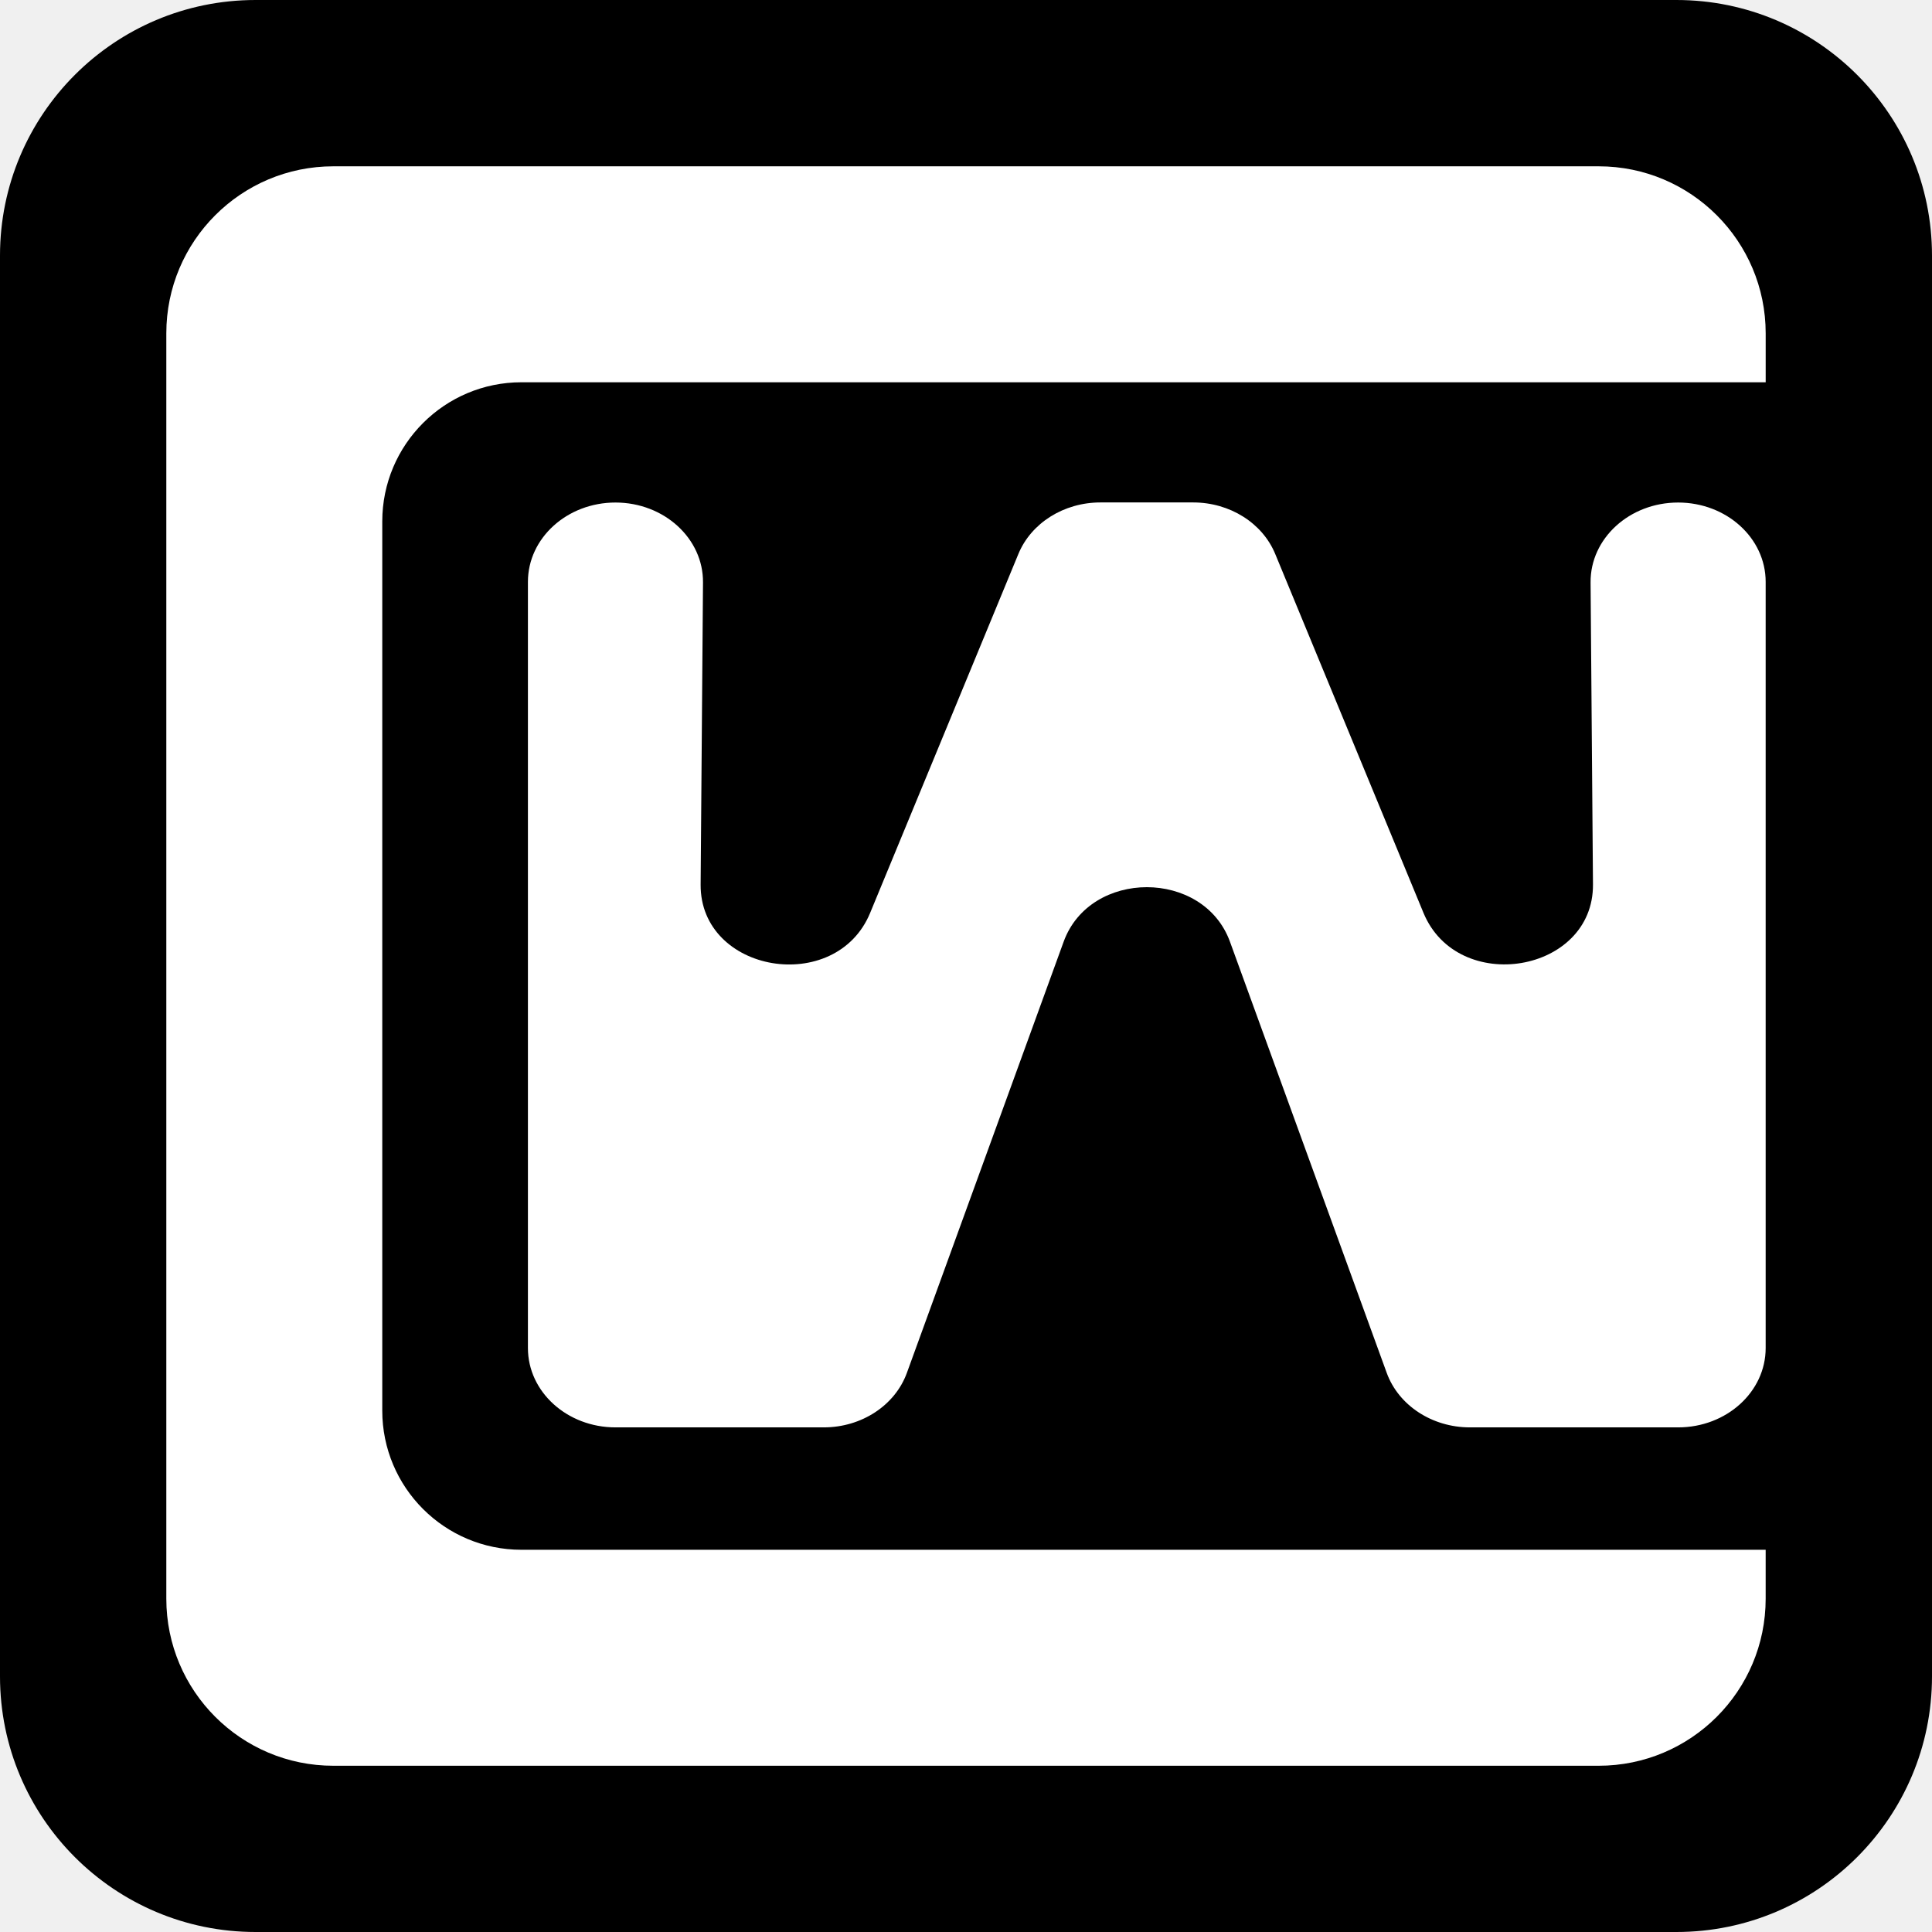
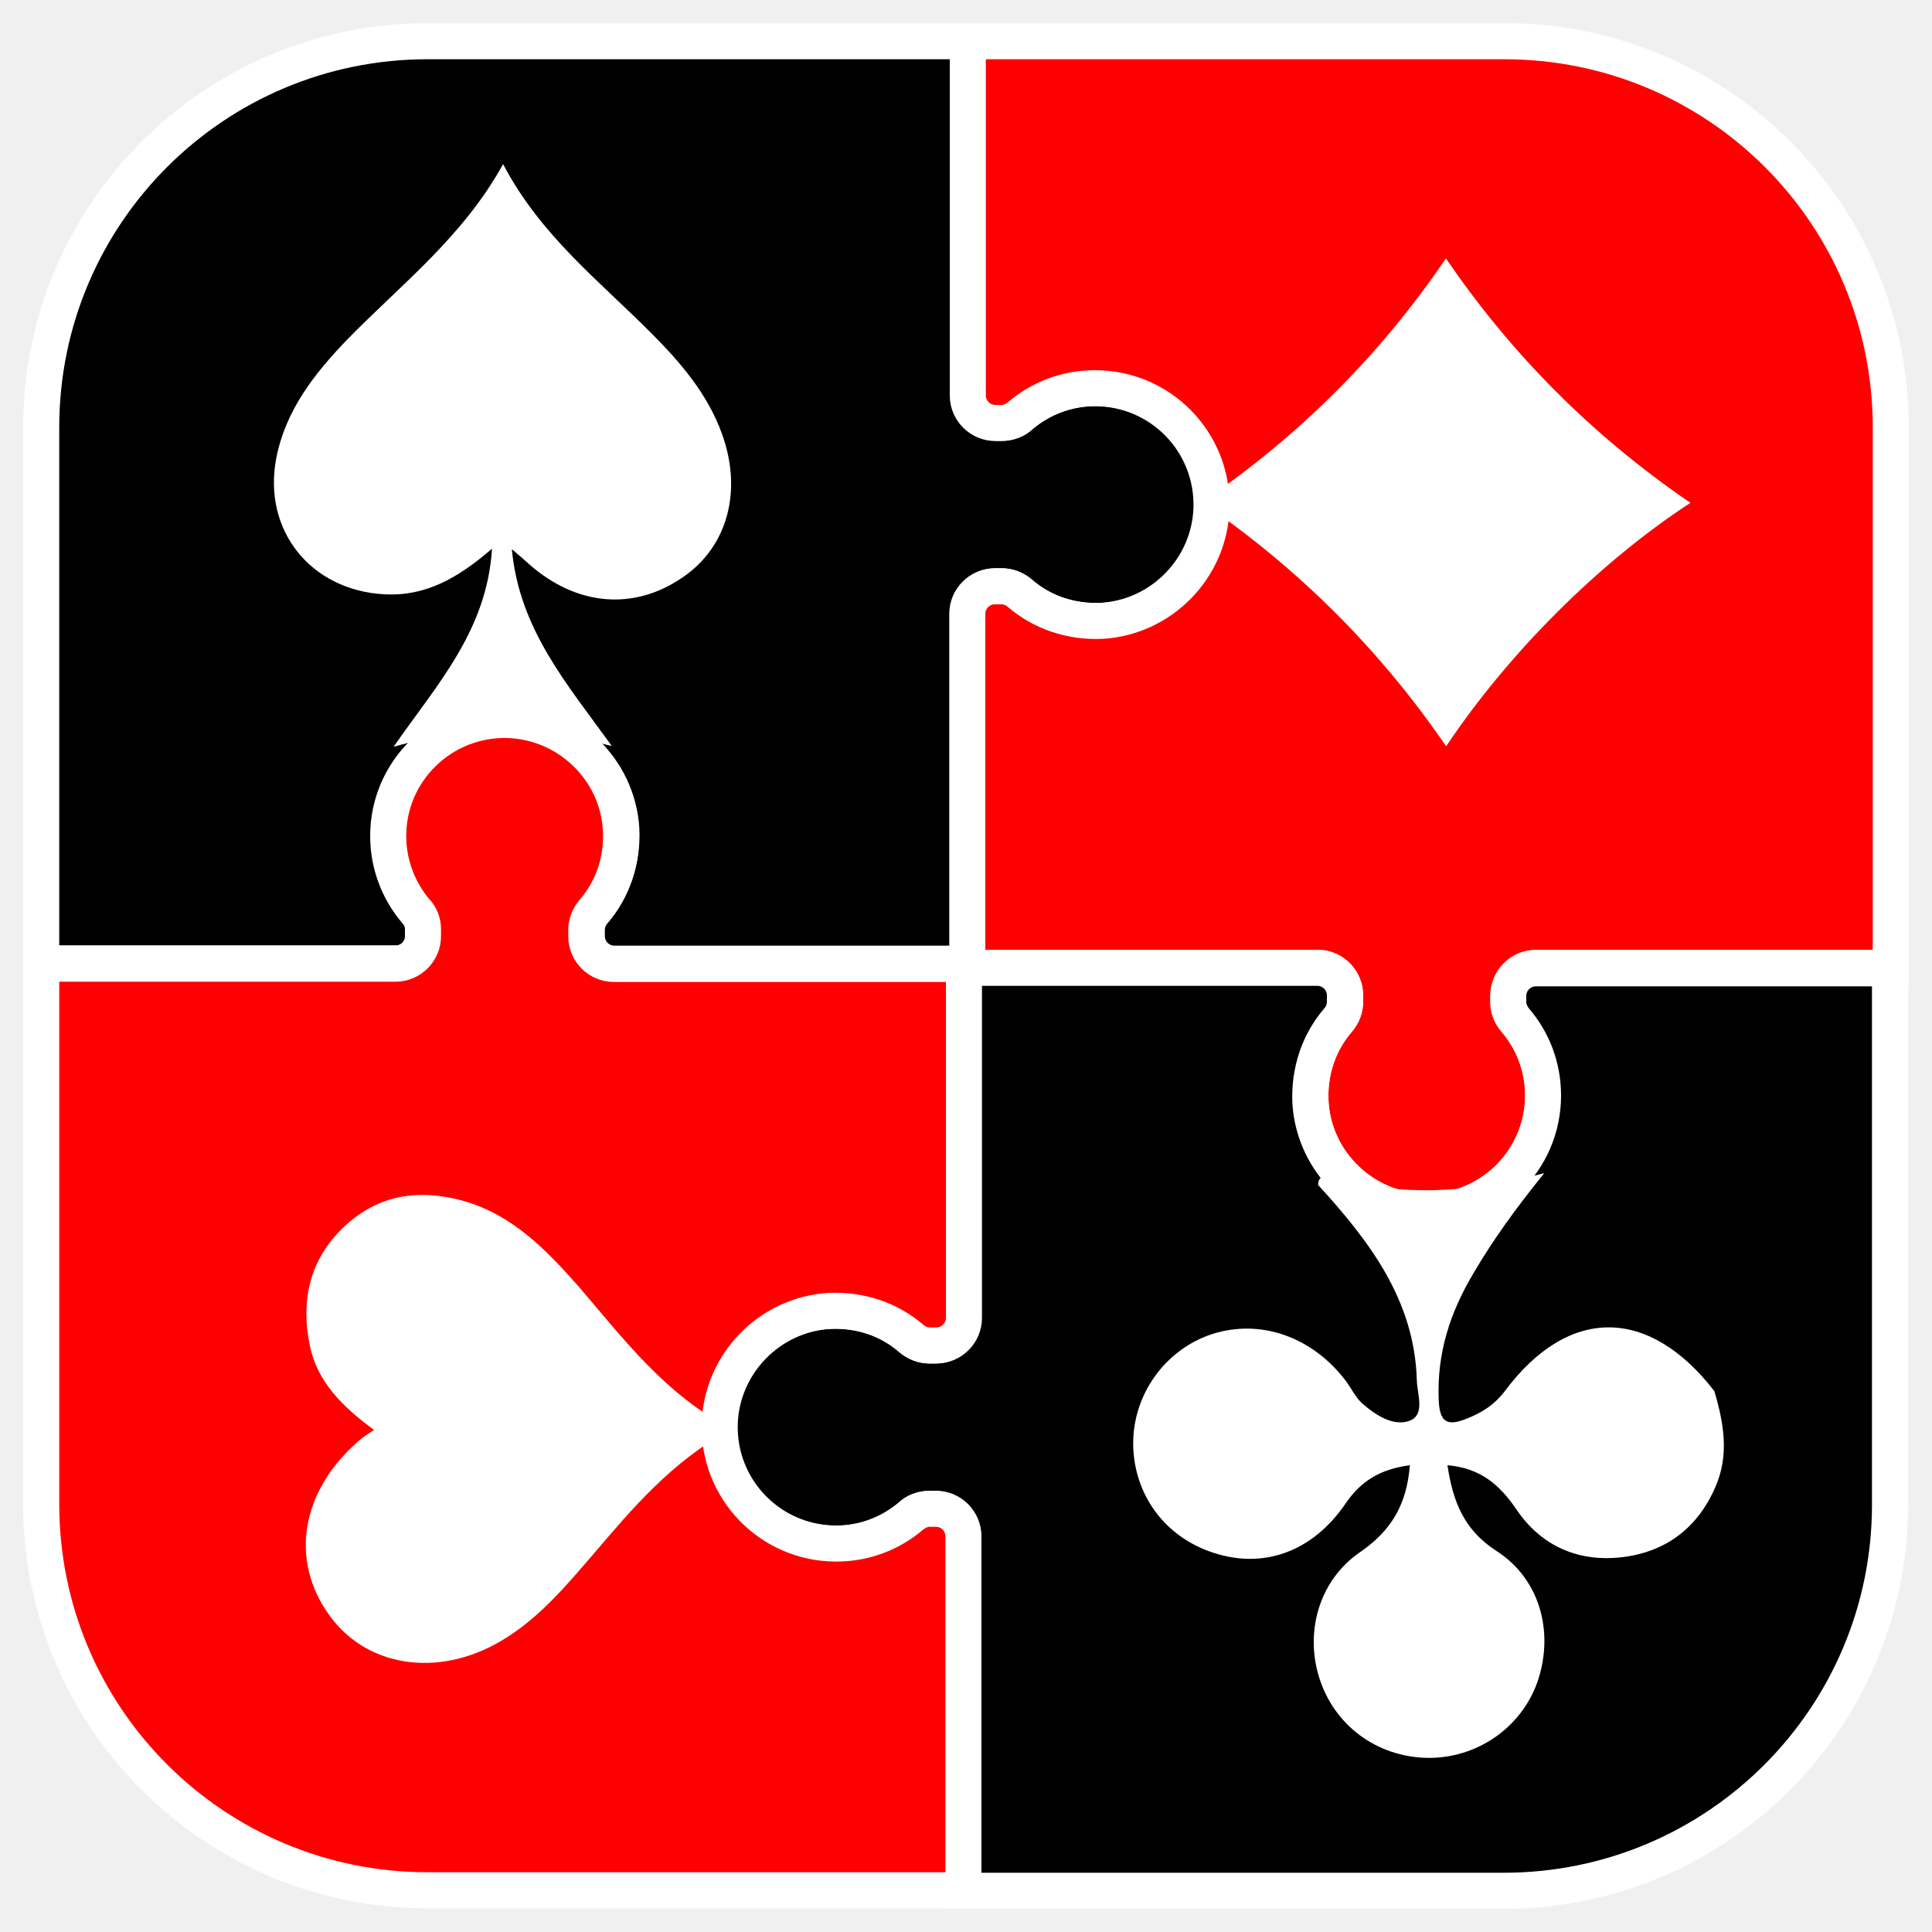
- <svg xmlns="http://www.w3.org/2000/svg" width="800px" height="800px" viewBox="0 0 800 800" version="1.1">
-   <g id="surface1">
-     <path style=" stroke:none;fill-rule:nonzero;fill:rgb(0%,0%,0%);fill-opacity:1;" d="M 105.836 0 L 694.164 0 C 752.613 0 800 47.387 800 105.836 L 800 694.164 C 800 752.613 752.613 800 694.164 800 L 105.836 800 C 47.387 800 0 752.613 0 694.164 L 0 105.836 C 0 47.387 47.387 0 105.836 0 Z M 105.836 0 " />
-     <path style=" stroke:none;fill-rule:nonzero;fill:rgb(100%,100%,100%);fill-opacity:1;" d="M 158.289 215.922 L 158.289 584.078 C 158.277 615.918 184.082 641.73 215.922 641.73 L 731.125 641.73 L 731.125 661.996 C 731.125 700.195 700.16 731.16 661.961 731.16 L 138.027 731.16 C 99.832 731.16 68.867 700.195 68.867 661.996 L 68.867 138.027 C 68.867 99.832 99.832 68.867 138.027 68.867 L 661.973 68.867 C 700.168 68.867 731.133 99.832 731.133 138.027 L 731.133 158.289 L 215.922 158.289 C 184.094 158.293 158.293 184.094 158.289 215.922 Z M 158.289 215.922 " />
-     <path style=" stroke:none;fill-rule:nonzero;fill:rgb(100%,100%,100%);fill-opacity:1;" d="M 731.125 240.934 L 731.125 558.199 C 731.125 576.34 714.902 591.047 694.879 591.047 L 608.637 591.047 C 592.992 591.047 579.105 581.941 574.211 568.477 L 509.297 389.934 C 498.352 359.84 451.383 359.84 440.438 389.934 L 375.52 568.477 C 370.629 581.941 356.742 591.047 341.098 591.047 L 254.852 591.047 C 234.832 591.047 218.602 576.34 218.602 558.199 L 218.602 240.934 C 218.602 222.793 234.832 208.086 254.852 208.086 C 274.988 208.086 291.246 222.969 291.098 241.168 L 290.117 366.25 C 289.828 402.969 346.148 412.387 360.312 378 L 421.695 229.375 C 426.992 216.551 440.527 208.051 455.645 208.051 L 494.09 208.051 C 509.207 208.051 522.742 216.551 528.039 229.375 L 589.418 377.965 C 603.621 412.352 659.906 402.934 659.617 366.215 L 658.625 241.168 C 658.488 222.934 674.754 208.086 694.879 208.086 C 714.902 208.086 731.125 222.793 731.125 240.934 Z M 731.125 240.934 " />
+ <svg xmlns="http://www.w3.org/2000/svg" version="1.1" id="Layer_1" x="0px" y="0px" viewBox="0 0 750 750" style="enable-background:new 0 0 750 750;" xml:space="preserve">
+   <style type="text/css">
+ 	.st0{stroke:#FFFFFF;stroke-width:14;stroke-miterlimit:10;}
+ 	.st1{fill:#FF0000;stroke:#FFFFFF;stroke-width:14;stroke-miterlimit:10;}
+ 	.st2{fill:#FFFFFF;}
+ </style>
+   <g>
+     <path class="st0" d="M470.6,197.2c-0.7,23.2-19.2,42.5-42.4,43.8c-12.3,0.8-23.6-3.3-32.1-10.7c-2-1.7-4.5-2.7-7.1-2.7h-2.5   c-5.9,0-10.7,4.8-10.7,10.7v135.8H238.5c-5.9,0-10.7-4.8-10.7-10.7V361c0-2.5,0.9-5.1,2.7-7.1c7.3-8.5,11.3-19.8,10.7-32.1   c-1.5-23.2-20.6-41.7-43.8-42.3c-25.6-0.7-46.5,19.8-46.5,45.1c0,11.2,4,21.4,10.8,29.3c1.6,2,2.7,4.4,2.7,6.9v2.5   c0,5.9-4.8,10.7-10.7,10.7H16V165.9C16,83.1,83.1,16,166,16h209.9v137.4c0,5.9,4.8,10.7,10.7,10.7h2.7c2.5,0,5.1-0.9,6.9-2.7   c7.9-6.7,18.1-10.8,29.3-10.8C450.8,150.7,471.3,171.6,470.6,197.2z" />
+     <path class="st1" d="M552.6,470.4c-23.2-0.7-42.5-19.2-43.8-42.3c-0.8-12.2,3.3-23.6,10.7-32.1c1.7-2,2.7-4.5,2.7-7.1v-2.5   c0-5.9-4.8-10.7-10.7-10.7H375.5V238.3c0-5.9,4.8-10.7,10.7-10.7h2.5c2.5,0,5.1,0.9,7.1,2.7c8.5,7.3,19.8,11.3,32.1,10.7   c23.2-1.5,41.7-20.6,42.4-43.8c0.7-25.6-19.8-46.5-45.2-46.5c-11.2,0-21.4,4-29.3,10.8c-2,1.6-4.4,2.7-6.9,2.7h-2.5   c-5.9,0-10.7-4.8-10.7-10.7V16H584c82.9,0,150,67.1,150,149.9v209.8H596.3c-5.9,0-10.7,4.8-10.7,10.7v2.7c0,2.5,0.9,5.1,2.7,6.9   c6.7,7.9,10.8,18.1,10.8,29.3C599.1,450.6,578.1,471.1,552.6,470.4z" />
+     <path class="st0" d="M279.1,552.7c0.7-23.2,19.2-42.5,42.4-43.8c12.3-0.8,23.6,3.3,32.1,10.7c2,1.7,4.5,2.7,7.1,2.7h2.5   c5.9,0,10.7-4.8,10.7-10.7V375.7h137.5c5.9,0,10.7,4.8,10.7,10.7v2.5c0,2.5-0.9,5.1-2.7,7.1c-7.3,8.5-11.3,19.8-10.7,32.1   c1.5,23.2,20.6,41.7,43.8,42.3c25.6,0.7,46.5-19.8,46.5-45.1c0-11.2-4-21.4-10.8-29.3c-1.6-2-2.7-4.4-2.7-6.9v-2.5   c0-5.9,4.8-10.7,10.7-10.7h137.5v208.2c0,82.8-67.1,149.9-150,149.9H373.8V596.5c0-5.9-4.8-10.7-10.7-10.7h-2.7   c-2.5,0-5.1,0.9-6.9,2.7c-7.9,6.7-18.1,10.8-29.3,10.8C298.9,599.1,278.4,578.2,279.1,552.7z" />
+     <path class="st1" d="M197.2,279.5c23.2,0.7,42.5,19.2,43.8,42.3c0.8,12.2-3.3,23.6-10.7,32.1c-1.7,2-2.7,4.5-2.7,7.1v2.5   c0,5.9,4.8,10.7,10.7,10.7h135.9v137.4c0,5.9-4.8,10.7-10.7,10.7H361c-2.5,0-5.1-0.9-7.1-2.7c-8.5-7.3-19.8-11.3-32.1-10.7   c-23.2,1.5-41.7,20.6-42.4,43.8c-0.7,25.6,19.8,46.5,45.2,46.5c11.2,0,21.4-4,29.3-10.8c2-1.6,4.4-2.7,6.9-2.7h2.5   c5.9,0,10.7,4.8,10.7,10.7v137.4H166c-82.9,0-150-67.1-150-149.9V374.1h137.5c5.9,0,10.7-4.8,10.7-10.7v-2.7c0-2.5-0.9-5.1-2.7-6.9   c-6.7-7.9-10.8-18.1-10.8-29.3C150.7,299.3,171.6,278.8,197.2,279.5z" />
+     <path class="st2" d="M656.2,195.2c-35.6,23.3-70.6,58.3-94.8,94.5c-25.6-37.3-56.9-68.7-94.8-94.7c37.4-25.6,68.9-56.7,94.7-94.7   C586.9,137.8,618.1,169.1,656.2,195.2z" />
+     <path class="st2" d="M511.7,460c0.1-4,2.8-3.2,5.1-2.7c26.4,6.9,52.6,6.3,82.7-1.9c-11.5,14.2-20,26.1-27.4,38.7   c-9.1,15.2-14.3,31-13.6,49.1c0.3,8.4,2.8,10.7,10.4,7.7c6.1-2.3,11.2-5.5,15.3-10.9c24.6-33,55.8-32.9,81.3,0   c3.7,12.5,5.9,25,0.3,37.5c-6.9,15.8-19.3,25-36.1,27c-16.9,2-31.4-4.3-41-18.5c-6.5-9.6-14-16.1-26.8-17.2   c2.1,14,6.3,25,18.9,33.2c16.8,10.7,22.4,31,16.4,49.8c-5.7,17.8-22.4,30.1-41.3,30.6c-19.7,0.4-36.9-11.3-43.3-29.7   c-6.4-18.2-0.9-39,15.3-50.1c12.1-8.3,18.2-18.4,19.4-33.8c-11.3,1.5-18.9,6-24.9,14.8c-12.8,18.8-31.8,25.6-51.3,19.2   c-18.9-6.1-31-22.6-31.2-42.2c-0.1-19.3,12.4-36.7,30.6-42.7c18.9-6.1,39.2,1.1,52.2,18.5c2,2.8,3.6,6.1,6,8.3   c5.3,4.7,12.3,9.2,18.6,6.8c6.1-2.4,2.8-10.4,2.7-15.8C549.1,504.6,531.5,481.7,511.7,460z" />
+     <path class="st2" d="M283.9,554.8c-23.3,12.6-38.5,30.9-53.9,48.9c-10,11.6-19.8,23.3-32.9,31.7c-24.8,16.2-53.9,12.6-69-8   c-16.1-22-11.2-49.5,12.4-69.1c1.2-0.9,2.4-1.7,4.7-3.2c-12.1-8.9-22-18.6-24.9-32.6c-3.6-17.4-0.3-33.4,13.2-46.2   c13.5-12.8,29.4-14.9,46.8-10c18.9,5.5,31.8,19,44.4,33.2C241.9,519.5,257.9,541.1,283.9,554.8z" />
+     <path class="st2" d="M195.3,63.7c14.5,27.8,37.8,45.7,58.1,66.2c11.2,11.3,21.4,23.3,26.9,38.6c8,22.2,2.1,43.7-15.1,55.5   c-19,13.2-41.3,11.3-59.7-4.9c-1.7-1.6-3.6-3.2-6.8-5.9c2.9,31.2,21.6,52.5,38.8,76.4c-28.6-7.3-55.8-8-84.7,0.3   C169.5,265.8,189,245,191,213c-13.1,11.3-25.7,18.6-41.8,17.7c-28.4-1.5-47.2-24.6-42-52.6c3.6-18.8,14.8-33,27.6-46.3   C155.7,110.4,179.8,91.9,195.3,63.7z" />
  </g>
</svg>
